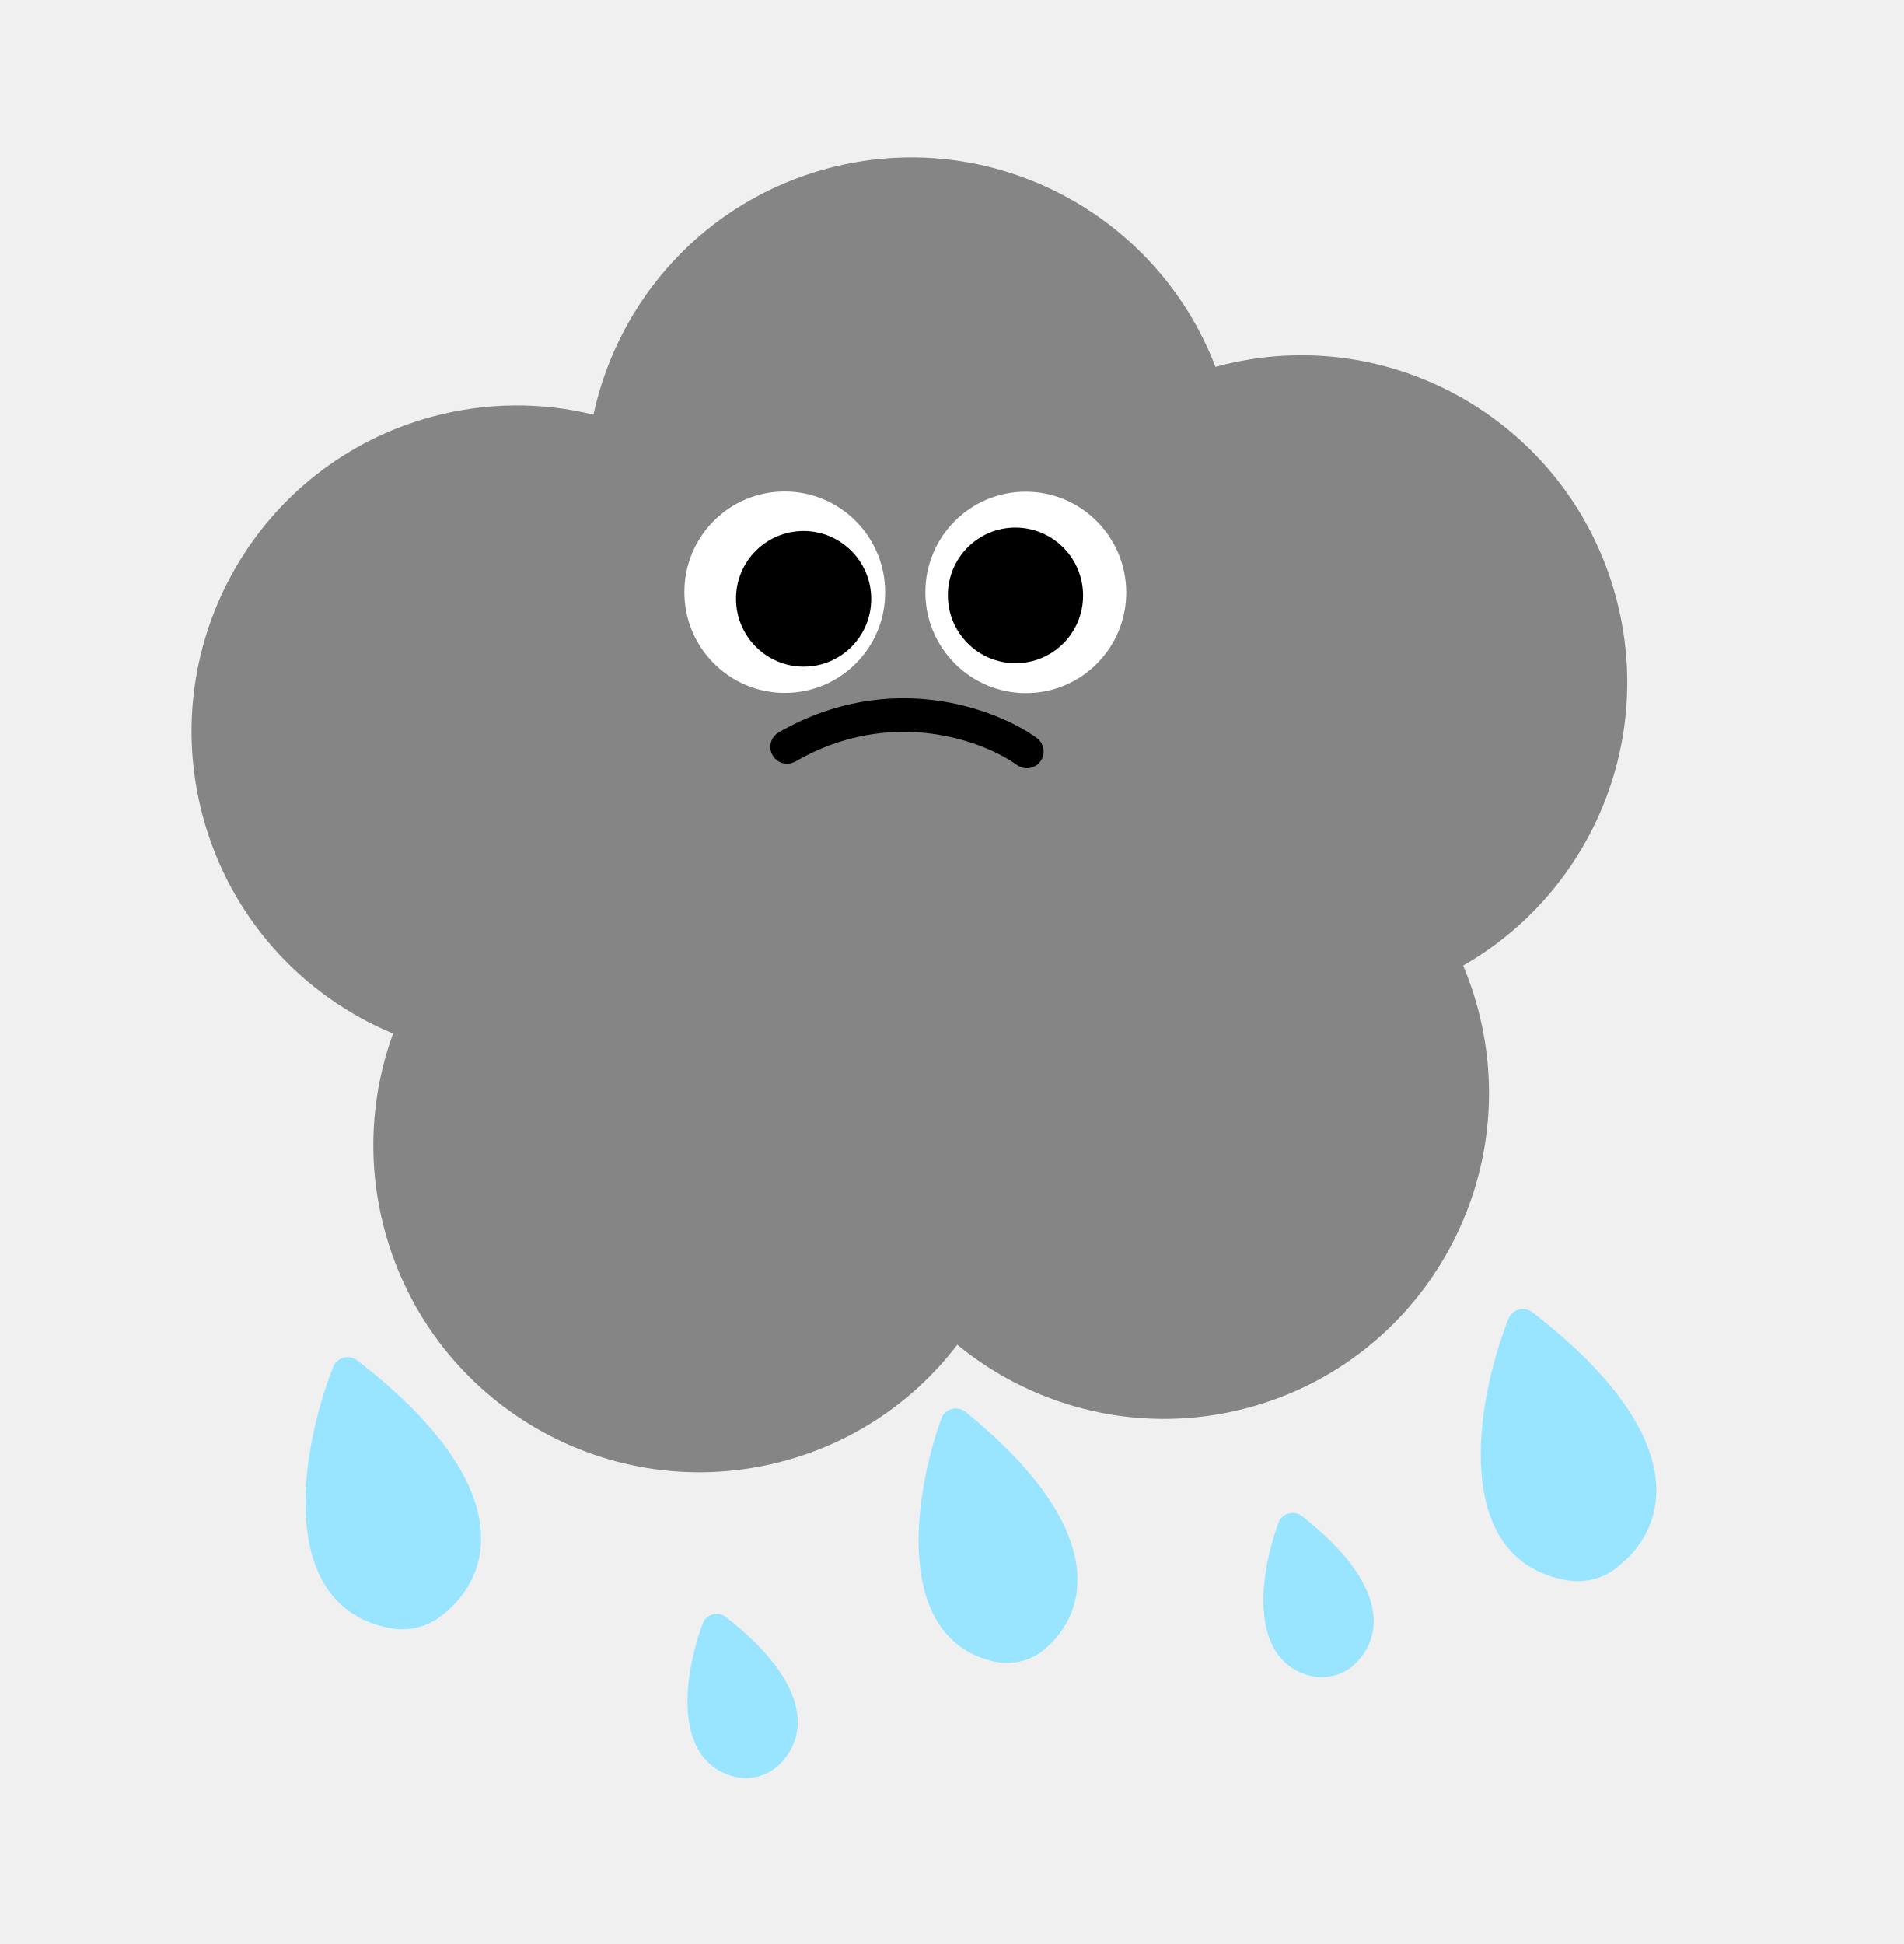
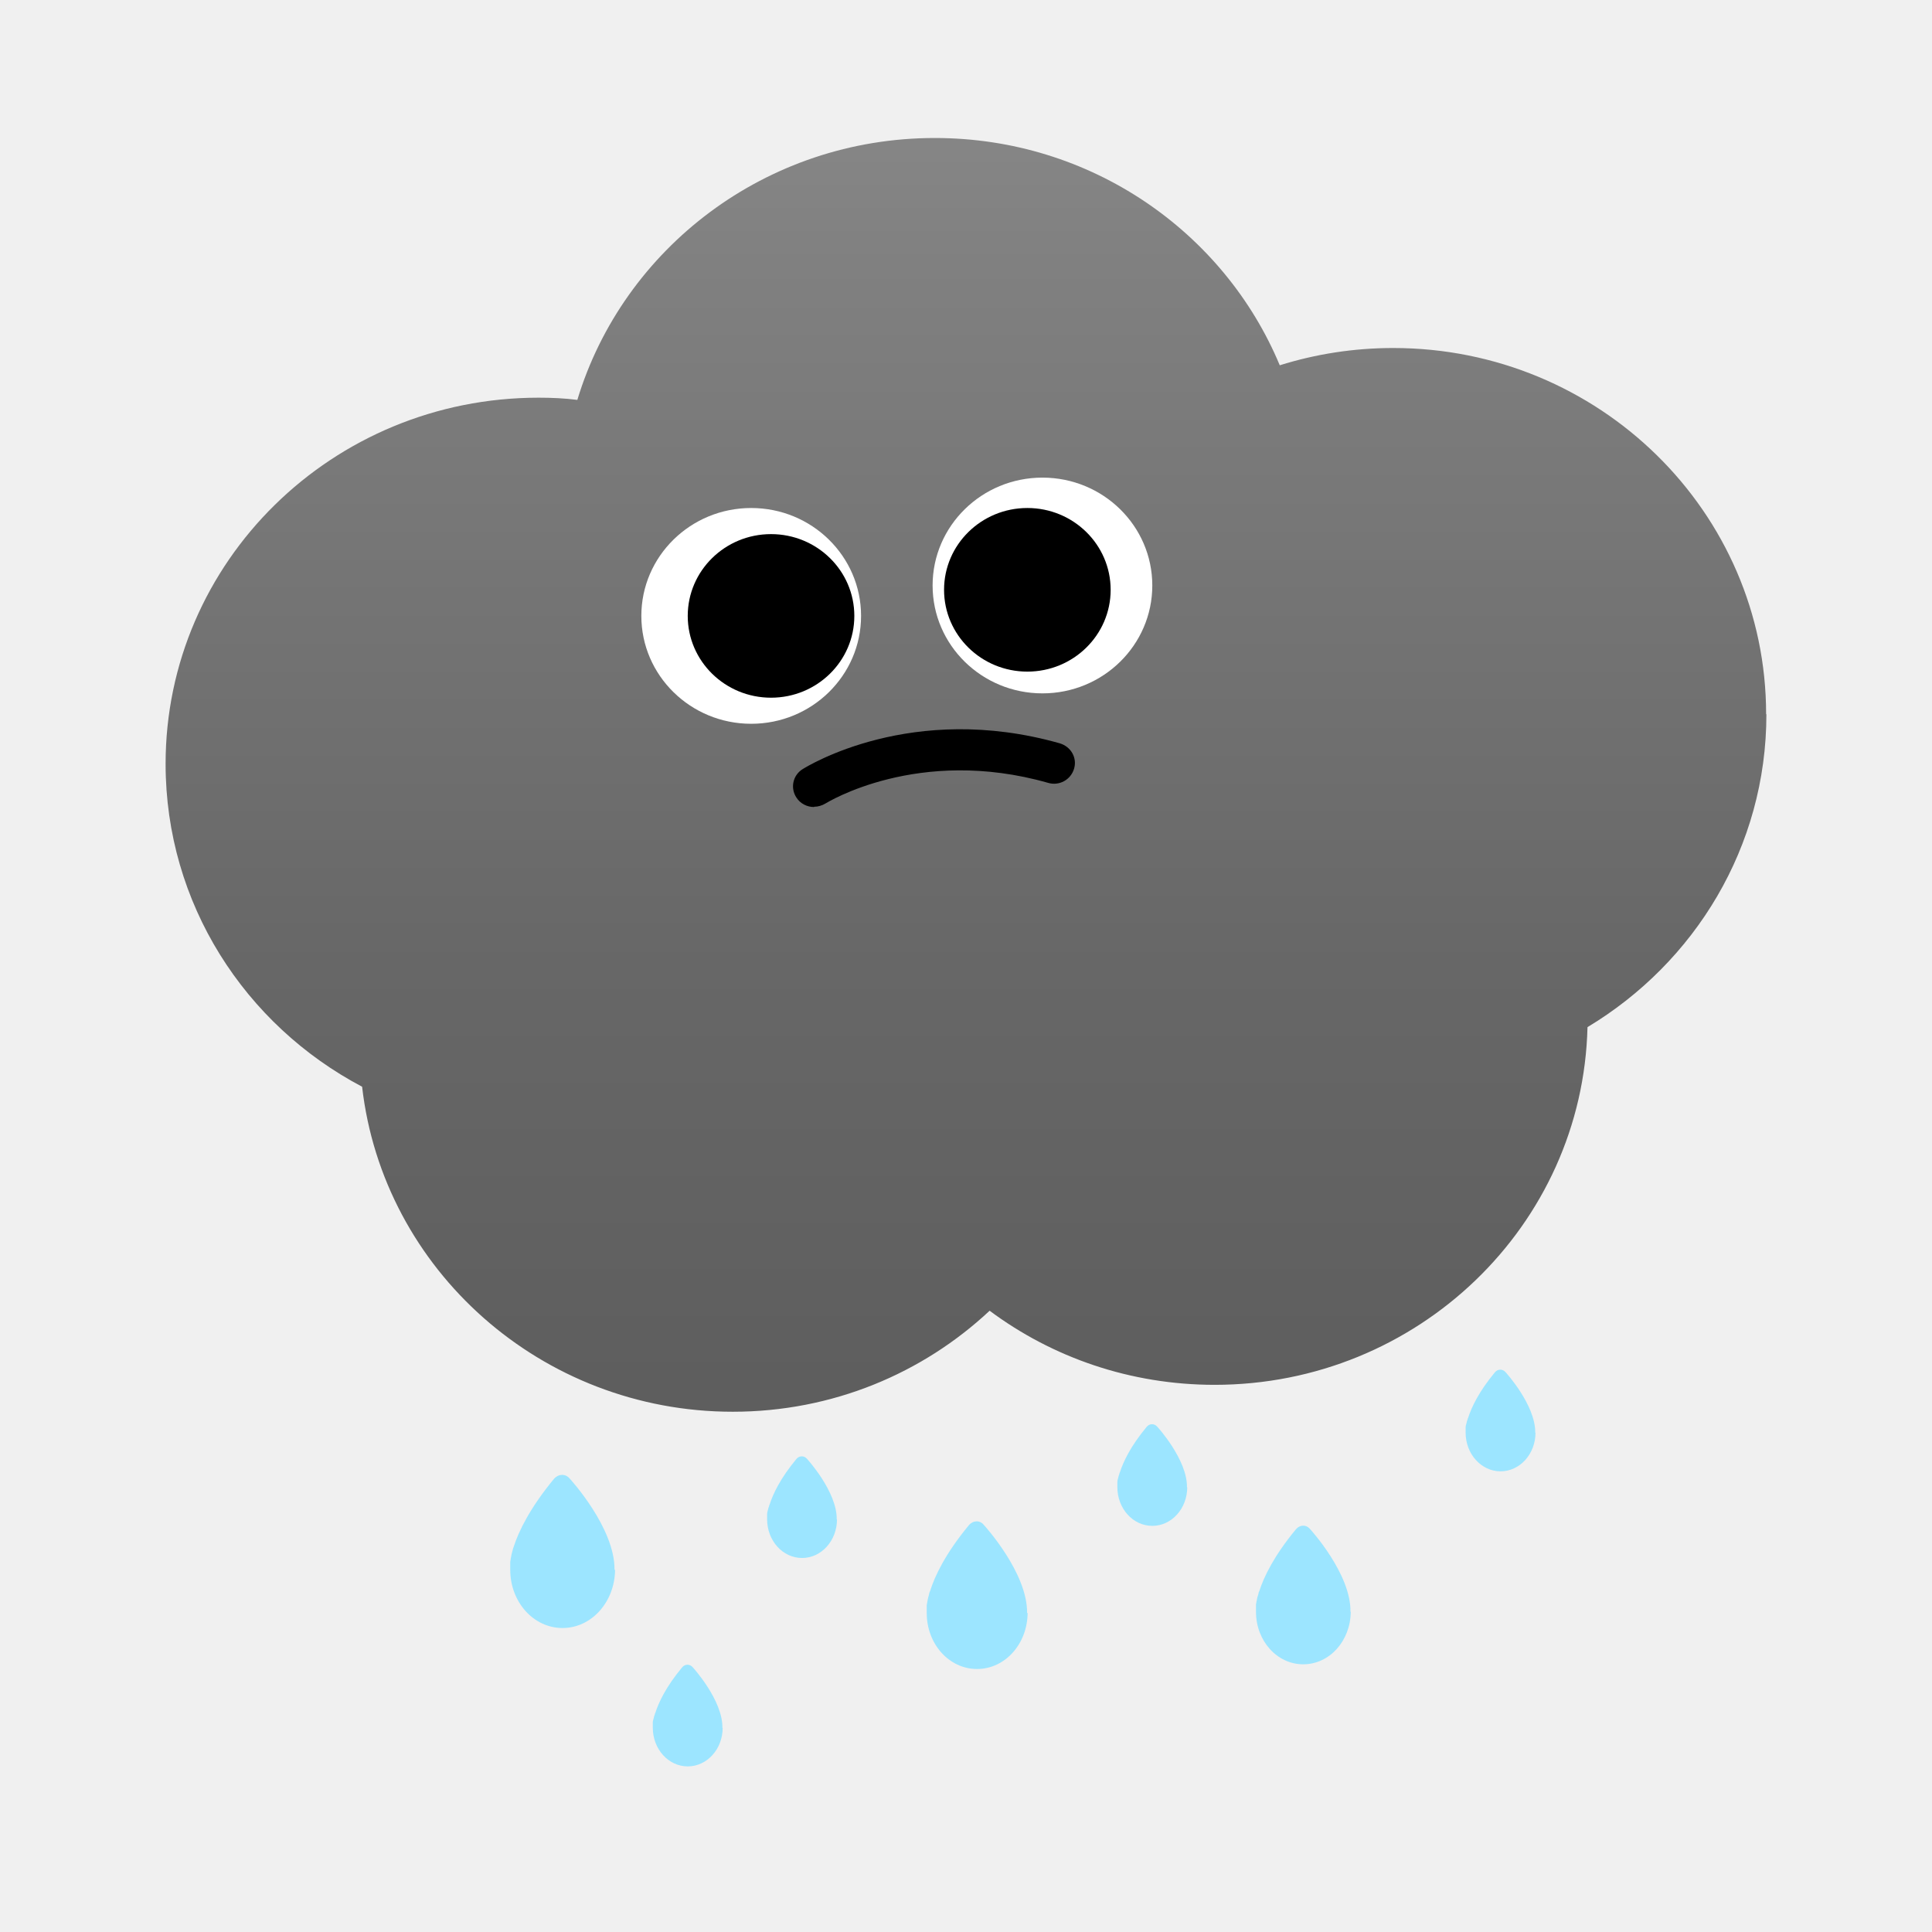
- <svg xmlns="http://www.w3.org/2000/svg" width="48" height="49" viewBox="0 0 48 49" fill="none">
-   <path fill-rule="evenodd" clip-rule="evenodd" d="M40.741 15.062C41.73 18.755 40.051 22.533 36.887 24.337C37.032 24.682 37.156 25.041 37.255 25.412C38.432 29.802 35.837 34.312 31.46 35.485C28.808 36.195 26.11 35.517 24.133 33.896C23.073 35.283 21.565 36.343 19.75 36.829C15.373 38.002 10.872 35.393 9.695 31.003C9.24 29.304 9.35 27.586 9.909 26.051C7.632 25.104 5.801 23.144 5.112 20.572C3.936 16.182 6.53 11.673 10.907 10.5C12.282 10.132 13.669 10.136 14.961 10.452C15.59 7.536 17.783 5.07 20.855 4.247C24.95 3.15 29.155 5.362 30.642 9.248L30.686 9.236C35.063 8.063 39.565 10.671 40.741 15.062Z" fill="#858585" />
-   <path d="M23.329 14.93C23.33 16.331 24.464 17.469 25.863 17.47C27.261 17.471 28.394 16.335 28.393 14.933C28.392 13.531 27.257 12.394 25.859 12.393C24.46 12.392 23.328 13.528 23.329 14.93Z" fill="white" />
-   <path d="M23.896 15.006C23.896 15.95 24.66 16.716 25.602 16.716C26.543 16.717 27.306 15.953 27.305 15.009C27.304 14.065 26.541 13.299 25.599 13.298C24.658 13.297 23.895 14.062 23.896 15.006Z" fill="black" />
-   <path d="M17.253 14.925C17.254 16.327 18.388 17.464 19.787 17.465C21.185 17.466 22.317 16.331 22.316 14.929C22.315 13.527 21.181 12.389 19.783 12.388C18.384 12.387 17.252 13.523 17.253 14.925Z" fill="white" />
-   <path d="M18.555 15.092C18.556 16.036 19.32 16.802 20.261 16.803C21.202 16.803 21.965 16.039 21.964 15.095C21.963 14.151 21.2 13.385 20.258 13.384C19.317 13.384 18.554 14.148 18.555 15.092Z" fill="black" />
-   <path fill-rule="evenodd" clip-rule="evenodd" d="M20.053 19.194C22.488 17.791 24.811 18.685 25.642 19.286C25.831 19.422 26.095 19.379 26.231 19.19C26.367 19 26.324 18.735 26.135 18.599C25.118 17.865 22.434 16.845 19.632 18.46C19.43 18.576 19.36 18.835 19.477 19.038C19.593 19.241 19.852 19.311 20.053 19.194Z" fill="black" />
-   <path d="M39.478 39.828C36.573 39.296 37.188 35.369 38.028 33.243C38.125 32.996 38.429 32.92 38.639 33.082C42.623 36.161 42.157 38.486 40.704 39.554C40.353 39.812 39.906 39.906 39.478 39.828Z" fill="#99E5FF" />
-   <path d="M32.964 42.221C31.47 41.765 31.758 39.663 32.233 38.378C32.324 38.132 32.624 38.057 32.83 38.219C35.004 39.927 34.892 41.253 34.143 41.955C33.831 42.246 33.373 42.346 32.964 42.221Z" fill="#99E5FF" />
-   <path d="M25.038 41.874C22.539 41.284 23.016 37.732 23.732 35.756C23.825 35.5 24.139 35.421 24.35 35.593C27.859 38.448 27.543 40.583 26.308 41.592C25.956 41.879 25.48 41.978 25.038 41.874Z" fill="#99E5FF" />
-   <path d="M18.446 44.766C16.951 44.31 17.24 42.207 17.715 40.922C17.806 40.677 18.106 40.602 18.311 40.764C20.485 42.471 20.373 43.798 19.624 44.499C19.312 44.791 18.854 44.891 18.446 44.766Z" fill="#99E5FF" />
-   <path d="M9.85 41.04C6.945 40.508 7.56 36.581 8.4 34.455C8.497 34.209 8.801 34.133 9.011 34.294C12.995 37.373 12.529 39.698 11.076 40.766C10.726 41.024 10.278 41.118 9.85 41.04Z" fill="#99E5FF" />
+ <svg xmlns="http://www.w3.org/2000/svg" width="70" height="70" viewBox="0 0 70 70" fill="none">
+   <g clip-path="url(#clip0_3090_76652)">
+     <path d="M64 25.877C64 30.681 61.407 34.878 57.518 37.215C57.346 44.396 51.371 50.175 44.008 50.175C40.95 50.175 38.124 49.18 35.856 47.49C33.435 49.757 30.164 51.15 26.549 51.15C19.611 51.15 13.879 45.998 13.12 39.374C8.876 37.136 6 32.739 6 27.677C6 20.347 12.046 14.409 19.51 14.409C19.986 14.409 20.452 14.429 20.918 14.489C22.579 8.998 27.754 5 33.871 5C39.522 5 44.353 8.402 46.368 13.235C47.664 12.828 49.052 12.609 50.48 12.609C57.944 12.609 63.99 18.556 63.99 25.877H64Z" fill="url(#paint0_linear_3090_76652)" />
+     <path d="M27.217 26.224C29.416 26.224 31.198 24.474 31.198 22.315C31.198 20.156 29.416 18.406 27.217 18.406C25.019 18.406 23.237 20.156 23.237 22.315C23.237 24.474 25.019 26.224 27.217 26.224Z" fill="white" />
+     <path d="M37.77 25.122C39.968 25.122 41.75 23.372 41.75 21.213C41.75 19.055 39.968 17.305 37.77 17.305C35.572 17.305 33.79 19.055 33.79 21.213C33.79 23.372 35.572 25.122 37.77 25.122Z" fill="white" />
+     <path d="M29.496 29.24C29.243 29.24 29 29.12 28.858 28.901C28.625 28.553 28.726 28.086 29.081 27.867C29.243 27.768 33.03 25.41 38.398 26.932C38.803 27.052 39.036 27.459 38.914 27.857C38.793 28.255 38.378 28.484 37.973 28.364C33.263 27.022 29.952 29.09 29.911 29.11C29.779 29.19 29.638 29.23 29.496 29.23V29.24Z" fill="black" />
+     <path d="M37.223 24.334C38.89 24.334 40.241 23.007 40.241 21.37C40.241 19.733 38.89 18.406 37.223 18.406C35.556 18.406 34.205 19.733 34.205 21.37C34.205 23.007 35.556 24.334 37.223 24.334Z" fill="black" />
+     <path d="M27.936 25.279C29.603 25.279 30.954 23.952 30.954 22.316C30.954 20.679 29.603 19.352 27.936 19.352C26.269 19.352 24.918 20.679 24.918 22.316C24.918 23.952 26.269 25.279 27.936 25.279Z" fill="black" />
+     <path d="M22.285 56.878C22.275 58.041 21.434 58.986 20.381 58.986C19.328 58.986 18.487 58.041 18.487 56.878C18.487 56.878 18.487 56.818 18.487 56.699C18.487 56.689 18.487 56.669 18.487 56.649C18.487 56.639 18.487 56.609 18.487 56.589C18.497 56.51 18.518 56.41 18.538 56.301C18.548 56.251 18.568 56.201 18.578 56.152C18.578 56.122 18.599 56.092 18.609 56.052C18.791 55.485 19.196 54.64 20.077 53.575C20.239 53.397 20.492 53.387 20.645 53.575C20.645 53.575 22.285 55.356 22.265 56.878H22.285Z" fill="#9CE5FF" />
+     <path d="M37.233 58.442C37.223 59.566 36.413 60.471 35.4 60.471C34.387 60.471 33.577 59.566 33.577 58.442C33.577 58.442 33.577 58.382 33.577 58.263C33.577 58.253 33.577 58.233 33.577 58.213C33.577 58.203 33.577 58.173 33.577 58.163C33.587 58.084 33.608 57.994 33.628 57.885C33.638 57.845 33.658 57.795 33.668 57.736C33.668 57.706 33.689 57.676 33.699 57.646C33.871 57.099 34.256 56.284 35.106 55.259C35.258 55.08 35.511 55.07 35.653 55.259C35.653 55.259 37.233 56.98 37.213 58.442H37.233Z" fill="#9CE5FF" />
+     <path d="M26.184 62.598C26.184 63.374 25.617 64 24.918 64C24.22 64 23.652 63.374 23.652 62.598C23.652 62.598 23.652 62.558 23.652 62.478C23.652 62.478 23.652 62.459 23.652 62.449C23.652 62.449 23.652 62.429 23.652 62.409C23.652 62.359 23.673 62.289 23.693 62.22C23.693 62.19 23.713 62.16 23.723 62.12C23.723 62.1 23.733 62.081 23.744 62.061C23.865 61.683 24.128 61.116 24.716 60.41C24.817 60.29 24.989 60.28 25.101 60.41C25.101 60.41 26.194 61.603 26.174 62.608L26.184 62.598Z" fill="#9CE5FF" />
+     <path d="M30.326 55.047C30.326 55.823 29.759 56.449 29.06 56.449C28.361 56.449 27.794 55.823 27.794 55.047C27.794 55.047 27.794 55.007 27.794 54.928C27.794 54.928 27.794 54.908 27.794 54.898C27.794 54.898 27.794 54.878 27.794 54.858C27.794 54.808 27.814 54.739 27.834 54.669C27.834 54.639 27.855 54.609 27.865 54.57C27.865 54.55 27.875 54.53 27.885 54.51C28.007 54.132 28.27 53.565 28.857 52.859C28.959 52.74 29.131 52.73 29.242 52.859C29.242 52.859 30.336 54.052 30.316 55.057L30.326 55.047Z" fill="#9CE5FF" />
+     <path d="M43.016 53.883C43.016 54.659 42.449 55.285 41.75 55.285C41.051 55.285 40.484 54.659 40.484 53.883C40.484 53.883 40.484 53.843 40.484 53.764C40.484 53.764 40.484 53.744 40.484 53.734C40.484 53.734 40.484 53.714 40.484 53.694C40.484 53.644 40.505 53.575 40.525 53.505C40.525 53.475 40.545 53.445 40.555 53.406C40.555 53.386 40.565 53.366 40.575 53.346C40.697 52.968 40.96 52.401 41.548 51.695C41.649 51.575 41.821 51.566 41.933 51.695C41.933 51.695 43.026 52.888 43.006 53.893L43.016 53.883Z" fill="#9CE5FF" />
+     <path d="M48.94 58.402C48.93 59.456 48.17 60.301 47.218 60.301C46.266 60.301 45.507 59.446 45.507 58.402C45.507 58.402 45.507 58.352 45.507 58.233C45.507 58.223 45.507 58.203 45.507 58.183C45.507 58.173 45.507 58.153 45.507 58.133C45.517 58.063 45.537 57.974 45.557 57.874C45.568 57.835 45.588 57.785 45.598 57.735C45.598 57.706 45.608 57.686 45.628 57.646C45.79 57.139 46.155 56.373 46.955 55.408C47.097 55.239 47.33 55.229 47.472 55.408C47.472 55.408 48.95 57.019 48.93 58.392L48.94 58.402Z" fill="#9CE5FF" />
+     <path d="M55.634 51.906C55.634 52.682 55.067 53.309 54.368 53.309C53.67 53.309 53.102 52.682 53.102 51.906C53.102 51.906 53.102 51.867 53.102 51.787C53.102 51.787 53.102 51.767 53.102 51.757C53.102 51.757 53.102 51.737 53.102 51.717C53.102 51.668 53.123 51.598 53.143 51.529C53.143 51.499 53.163 51.469 53.173 51.429C53.173 51.409 53.184 51.389 53.194 51.369C53.315 50.991 53.578 50.425 54.166 49.718C54.267 49.599 54.439 49.589 54.551 49.718C54.551 49.718 55.645 50.912 55.624 51.916L55.634 51.906Z" fill="#9CE5FF" />
+   </g>
+   <defs>
+     <linearGradient id="paint0_linear_3090_76652" x1="35.005" y1="5" x2="35.005" y2="51.14" gradientUnits="userSpaceOnUse">
+       <stop offset="0.01" stop-color="#858585" />
+       <stop offset="0.1" stop-color="#808080" />
+       <stop offset="0.65" stop-color="#676767" />
+       <stop offset="0.98" stop-color="#5E5E5E" />
+     </linearGradient>
+     <clipPath id="clip0_3090_76652">
+       <rect width="58" height="59" fill="white" transform="translate(6 5)" />
+     </clipPath>
+   </defs>
</svg>
